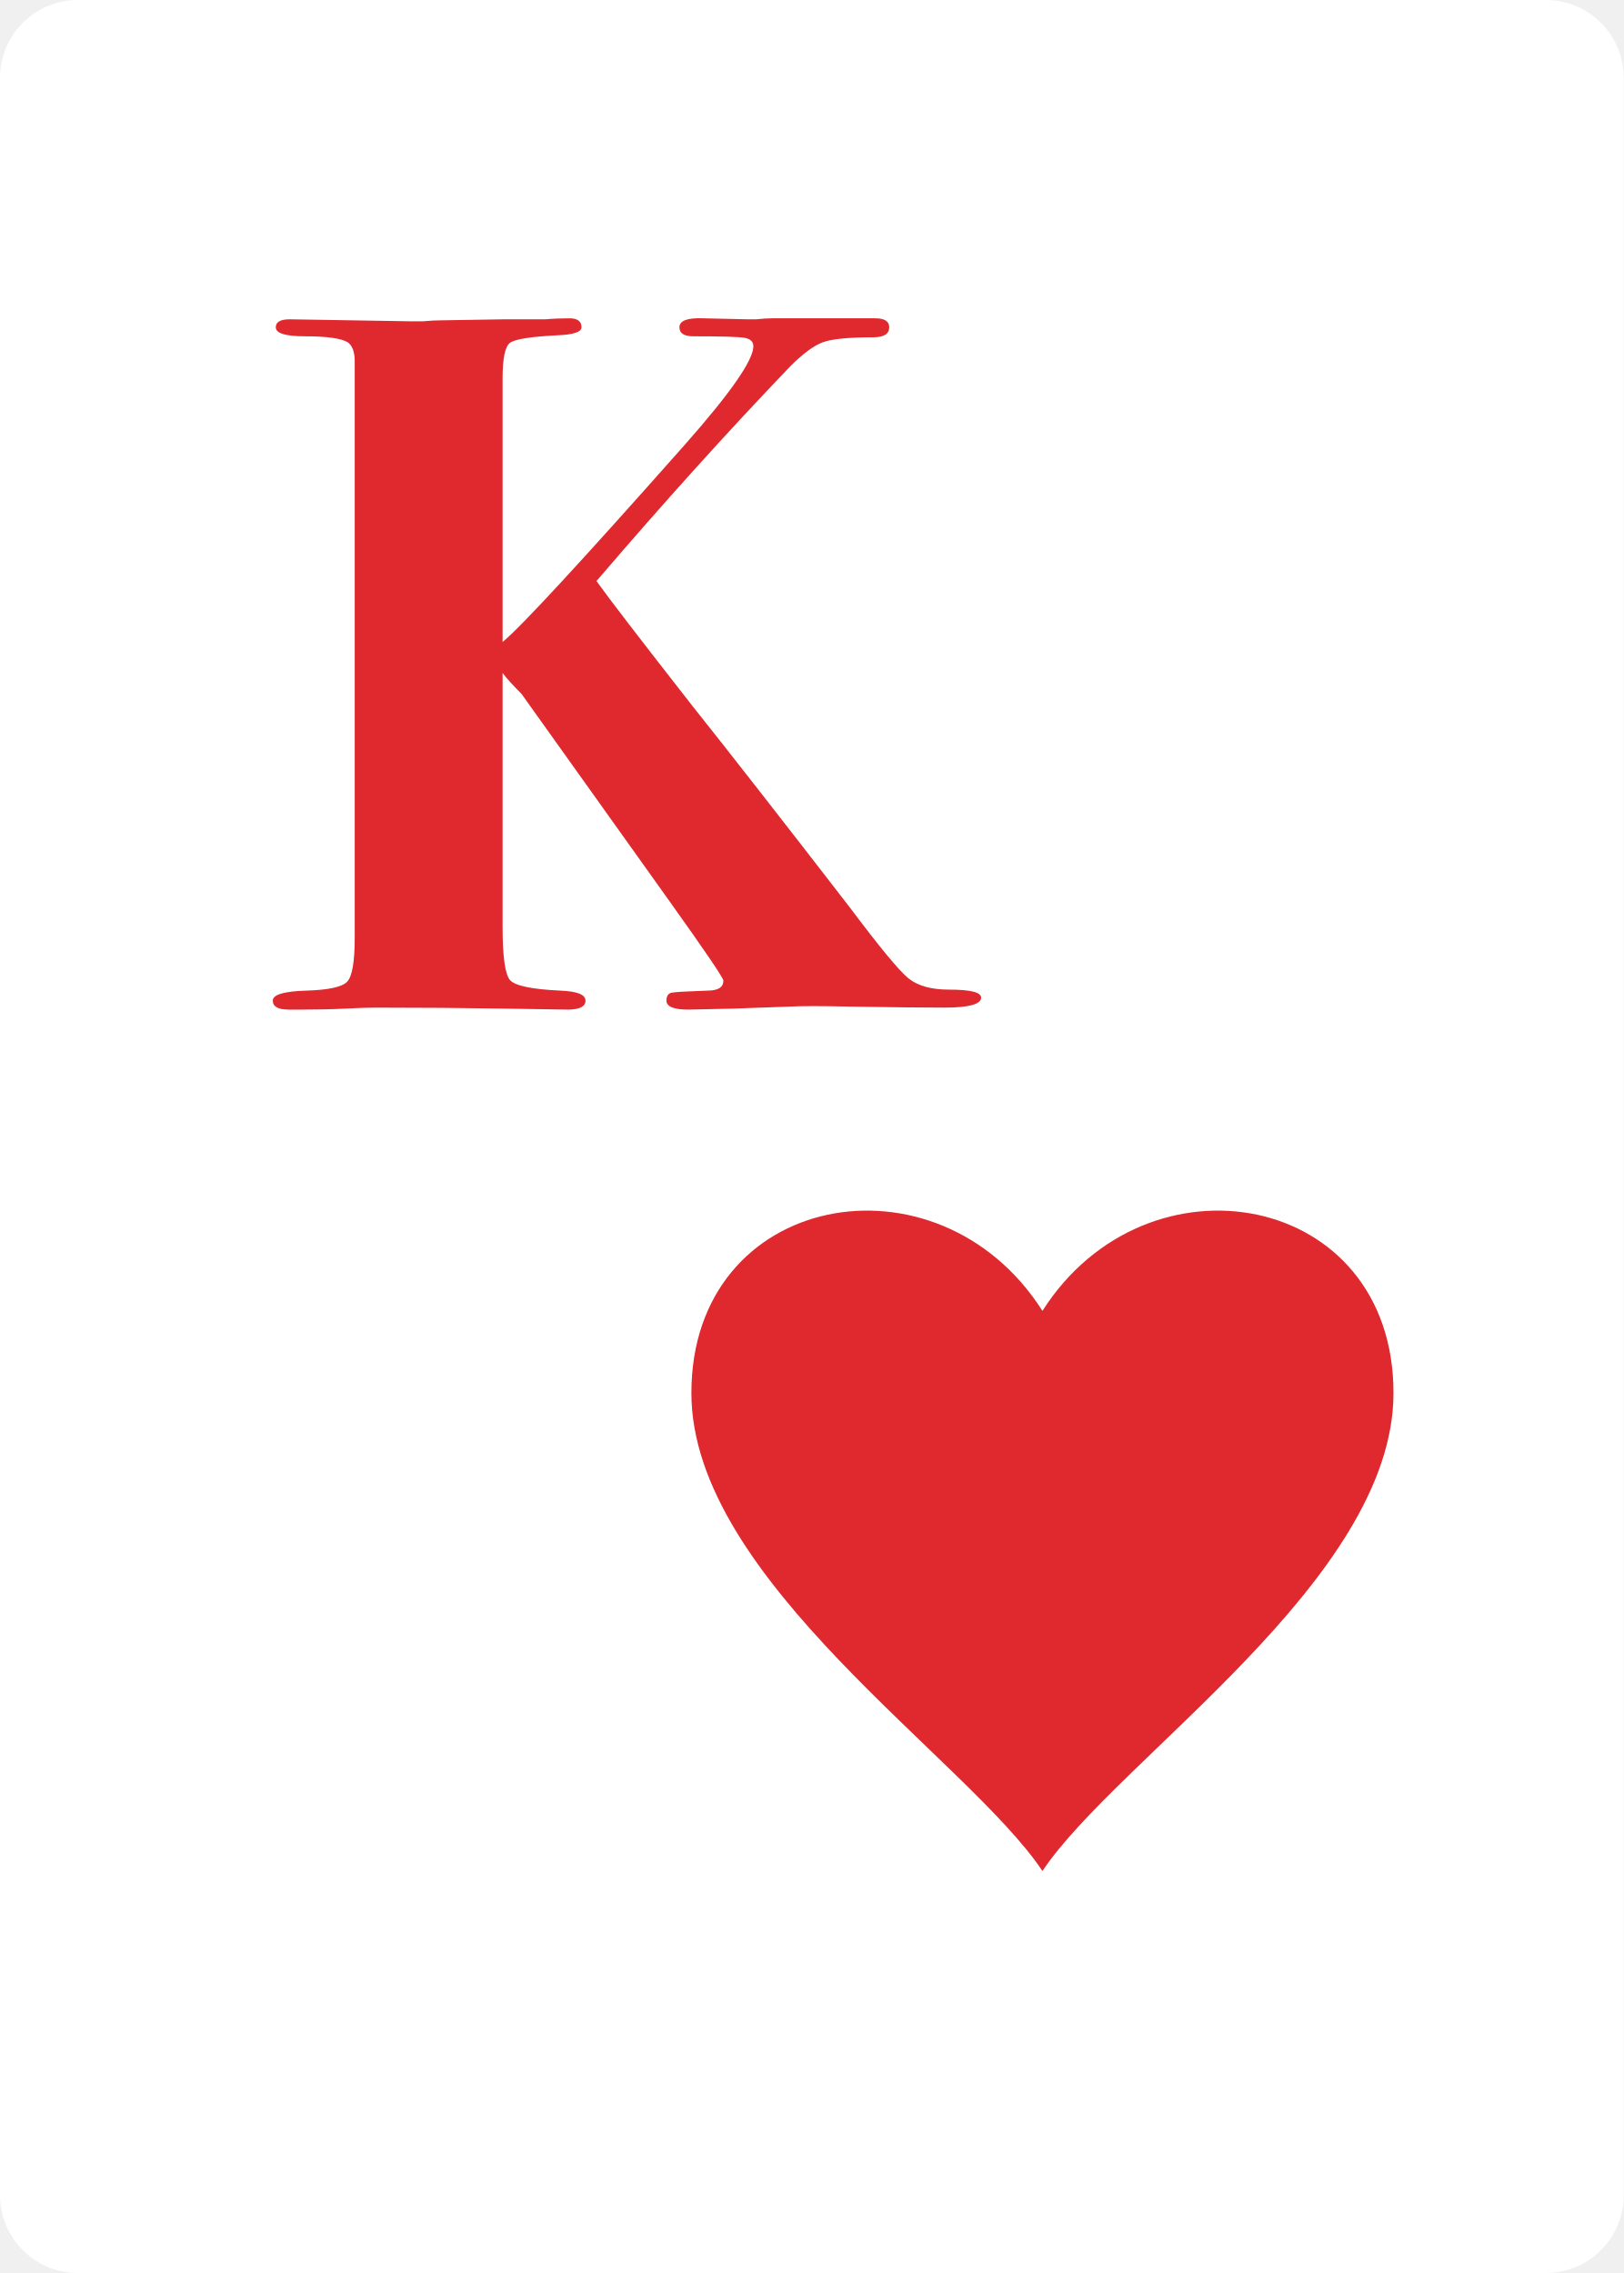
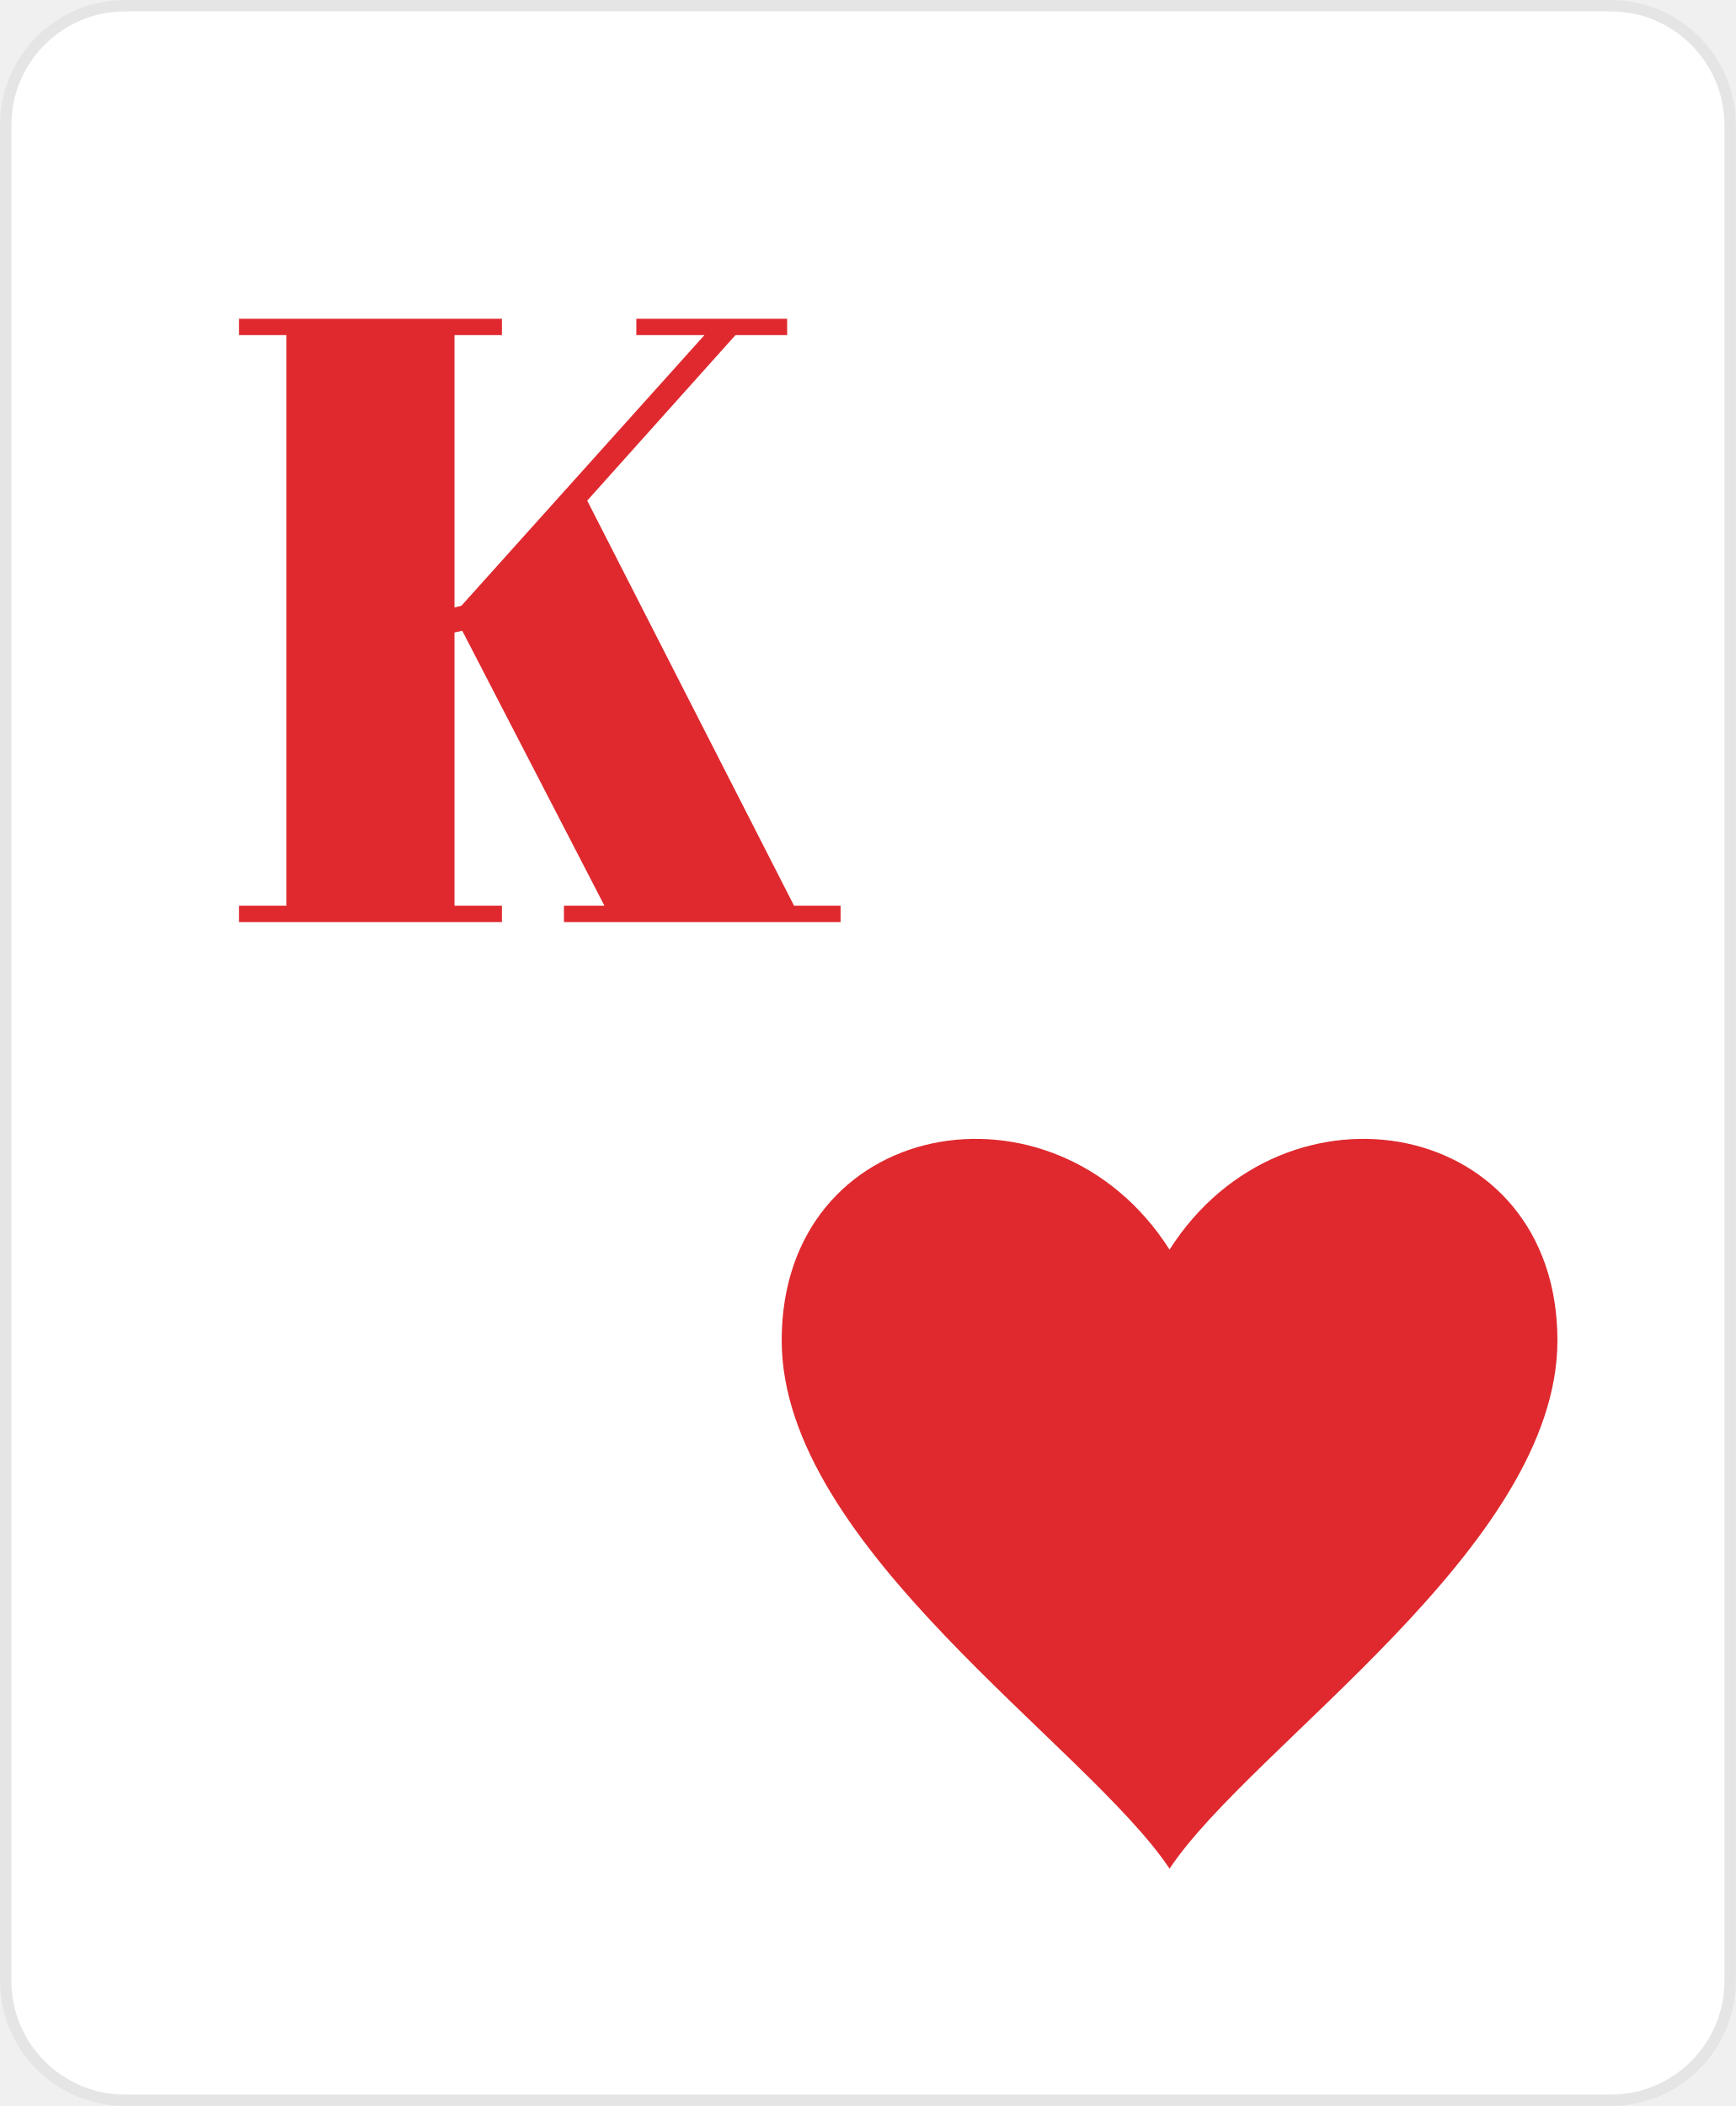
- <svg xmlns="http://www.w3.org/2000/svg" width="250" height="350" viewBox="0 0 250 350">
-   <rect width="250" height="350" rx="12" fill="#fff" />
+ <svg xmlns="http://www.w3.org/2000/svg" width="305" height="370" viewBox="0 0 305 370">
+   <rect x="1" y="1" width="303" height="368" rx="21" fill="#fff" stroke="#e5e5e5" stroke-width="2" />
  <g fill="#df292e">
-     <path d="M719 -9Q719 1 682 1Q650 1 589 0Q544 -1 527 0L471 2L426 3Q404 3 404 -6Q404 -13 409.5 -14.0Q415 -15 445 -16Q461 -16 461 -26Q461 -30 406 -107L259 -313Q246 -326 240 -334V-80Q240 -35 247.5 -26.5Q255 -18 298 -16Q323 -15 323 -6Q323 3 305 3L242 2Q179 1 113 1Q103 1 82.5 2.0Q62 3 39 3H26Q10 3 10 -6Q10 -15 43.5 -16.0Q77 -17 84.5 -25.0Q92 -33 92 -69V-646Q92 -660 85 -665Q75 -671 42 -671Q13 -671 13 -680Q13 -688 27 -688L148 -686Q150 -686 160 -686Q171 -687 180 -687L242 -688H283Q294 -689 307 -689Q319 -689 319 -680Q319 -673 295 -672Q255 -670 247.5 -664.5Q240 -659 240 -629V-365Q267 -387 422 -562Q491 -640 491 -661Q491 -668 482.0 -669.5Q473 -671 431 -671Q417 -671 417 -680Q417 -690 441 -689L485 -688Q487 -688 494 -688Q503 -689 510 -689H613Q627 -689 627 -680Q627 -670 611 -670Q574 -670 560.5 -665.0Q547 -660 528 -641Q435 -544 334 -426Q351 -402 430 -301Q485 -232 587 -100Q632 -40 646.0 -28.5Q660 -17 687 -17Q719 -17 719 -9Z" transform="matrix(0.153826 0 0 0.153826 40.462 155.000)" />
-     <path d="M50 94C40 79 3 55 3 30C3 3 36 -3 50 19C64 -3 97 3 97 30C97 55 60 79 50 94Z" transform="translate(103 180) scale(1.15)" />
+     <path d="M25 -700H330V-681H275V-365L283 -367L565 -681H486V-700H661V-681H601L429 -489L669 -19H723V0H402V-19H449L284 -338L275 -336V-19H330V0H25V-19H80V-681H25Z" transform="matrix(0.151429 0 0 0.151429 38.214 162.000)" />
+     <path d="M50 94C40 79 3 55 3 30C3 3 36 -3 50 19C64 -3 97 3 97 30C97 55 60 79 50 94Z" transform="translate(133 192) scale(1.45)" />
  </g>
</svg>
